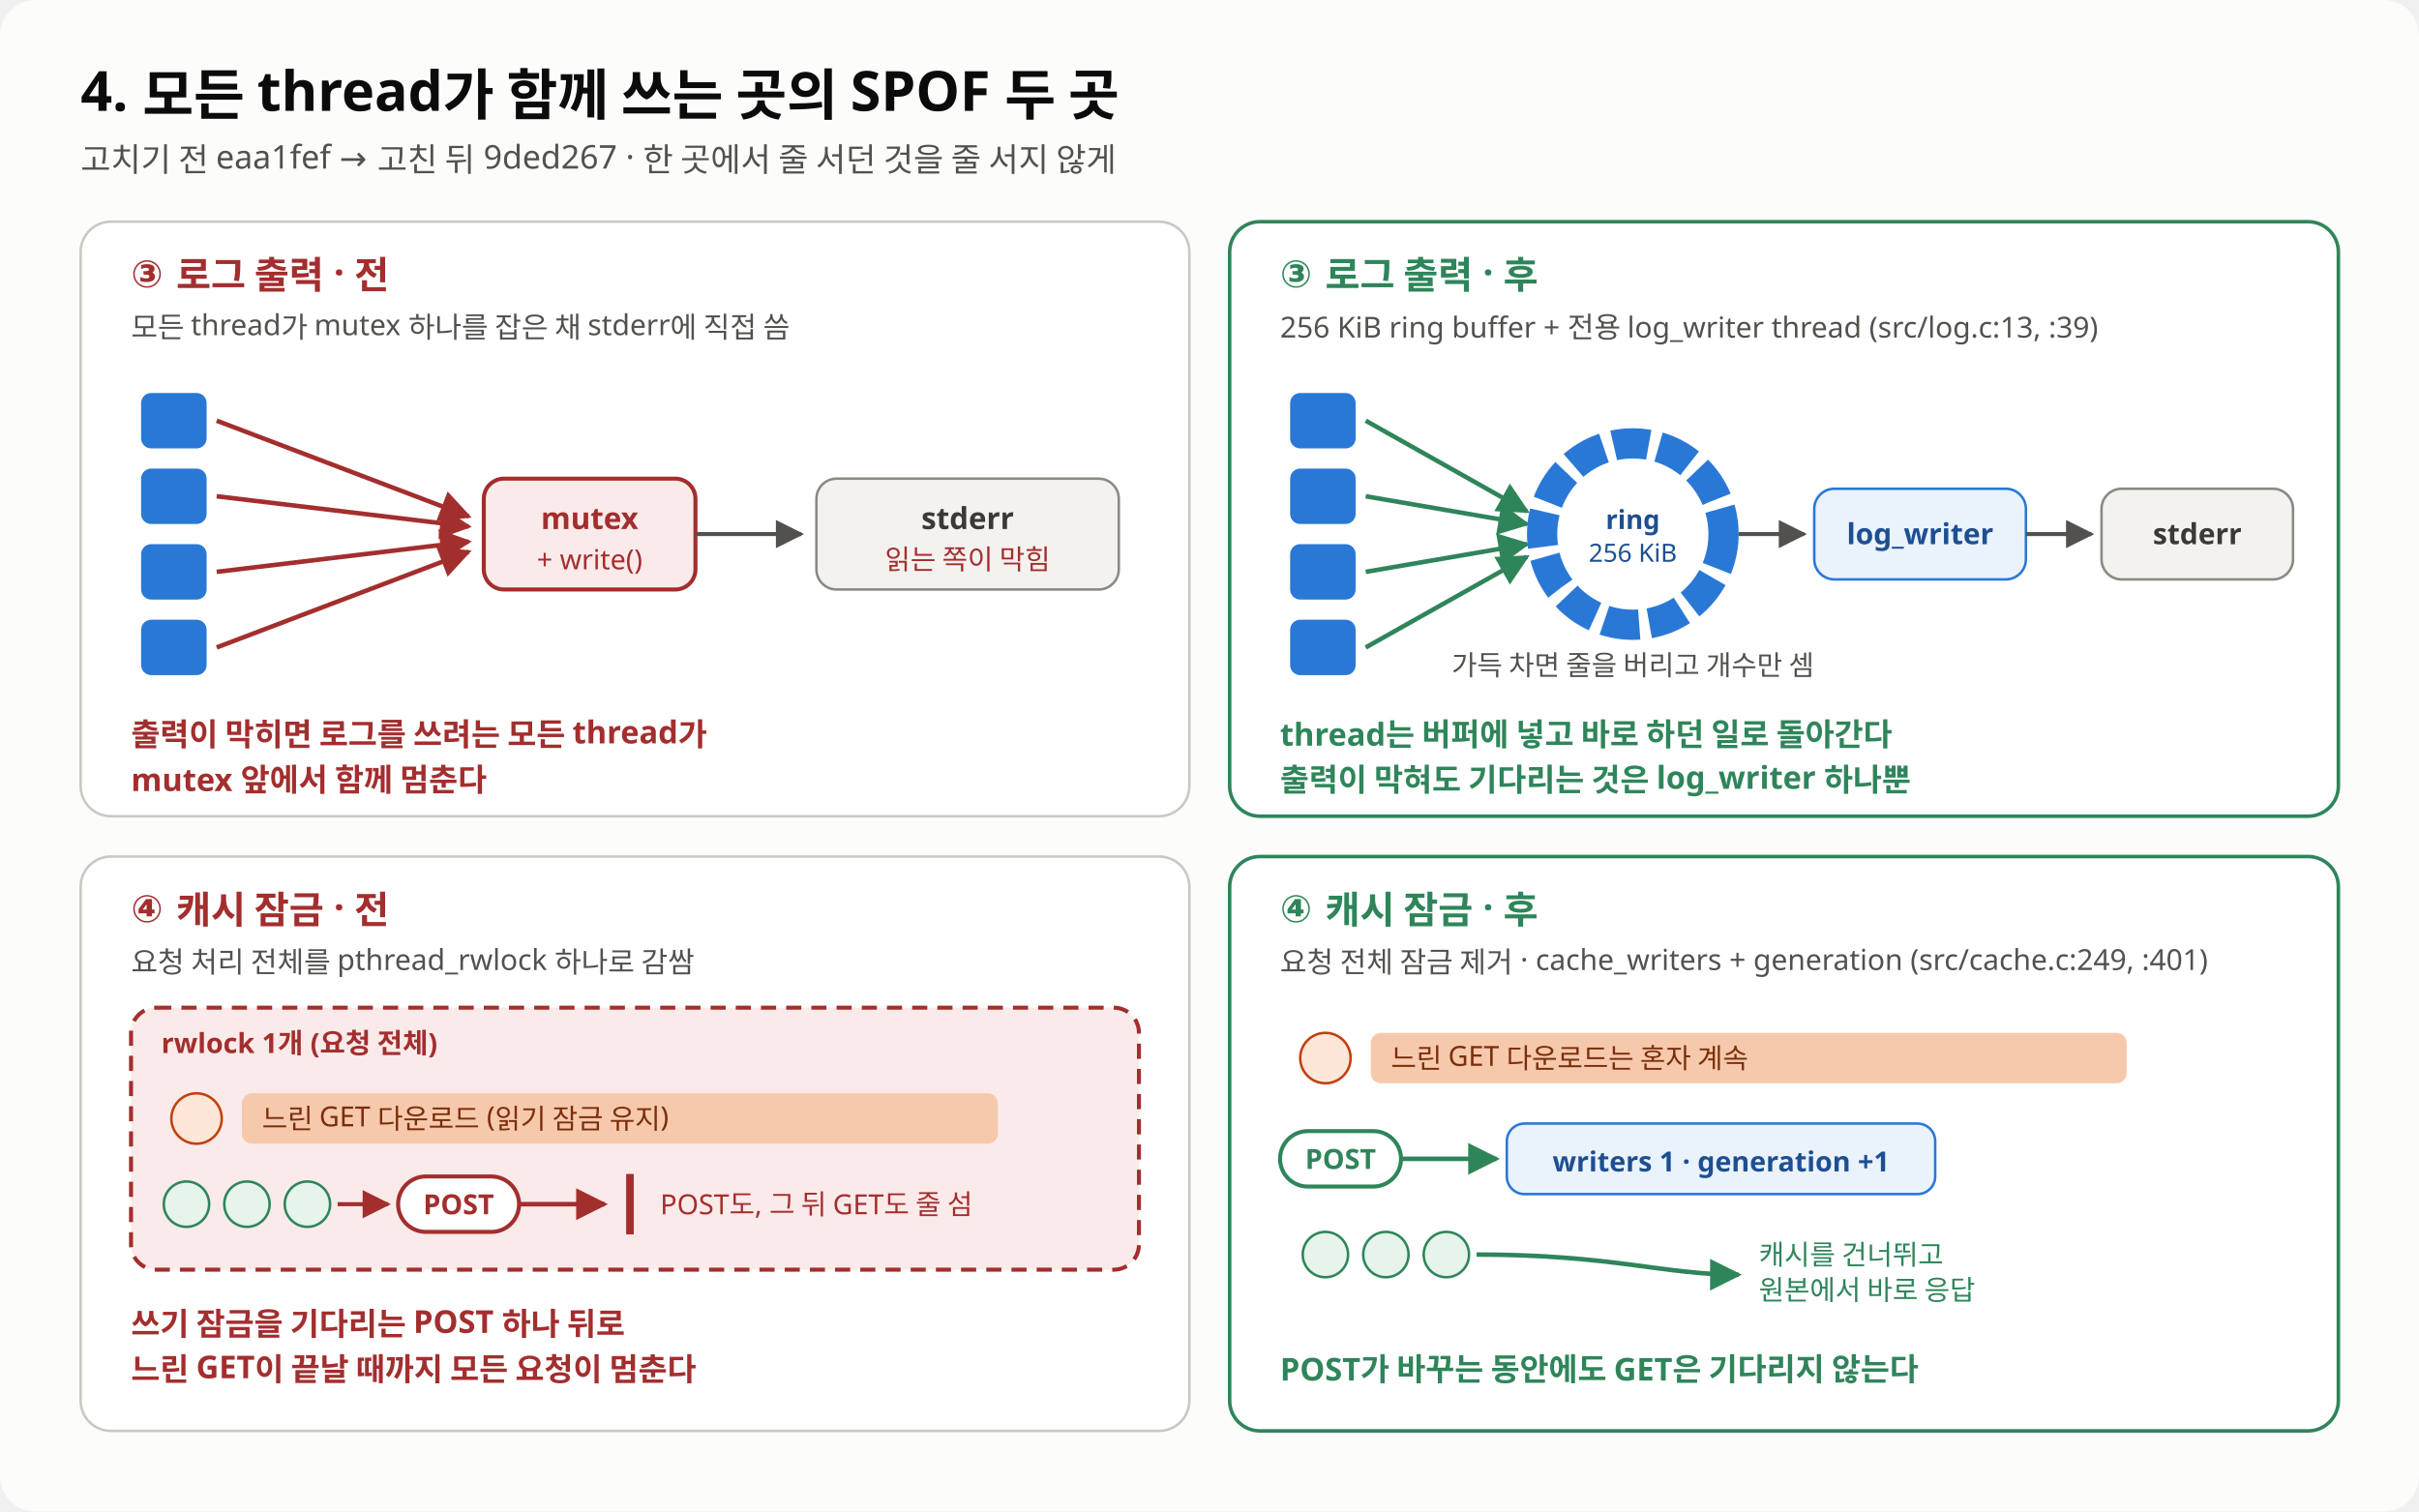
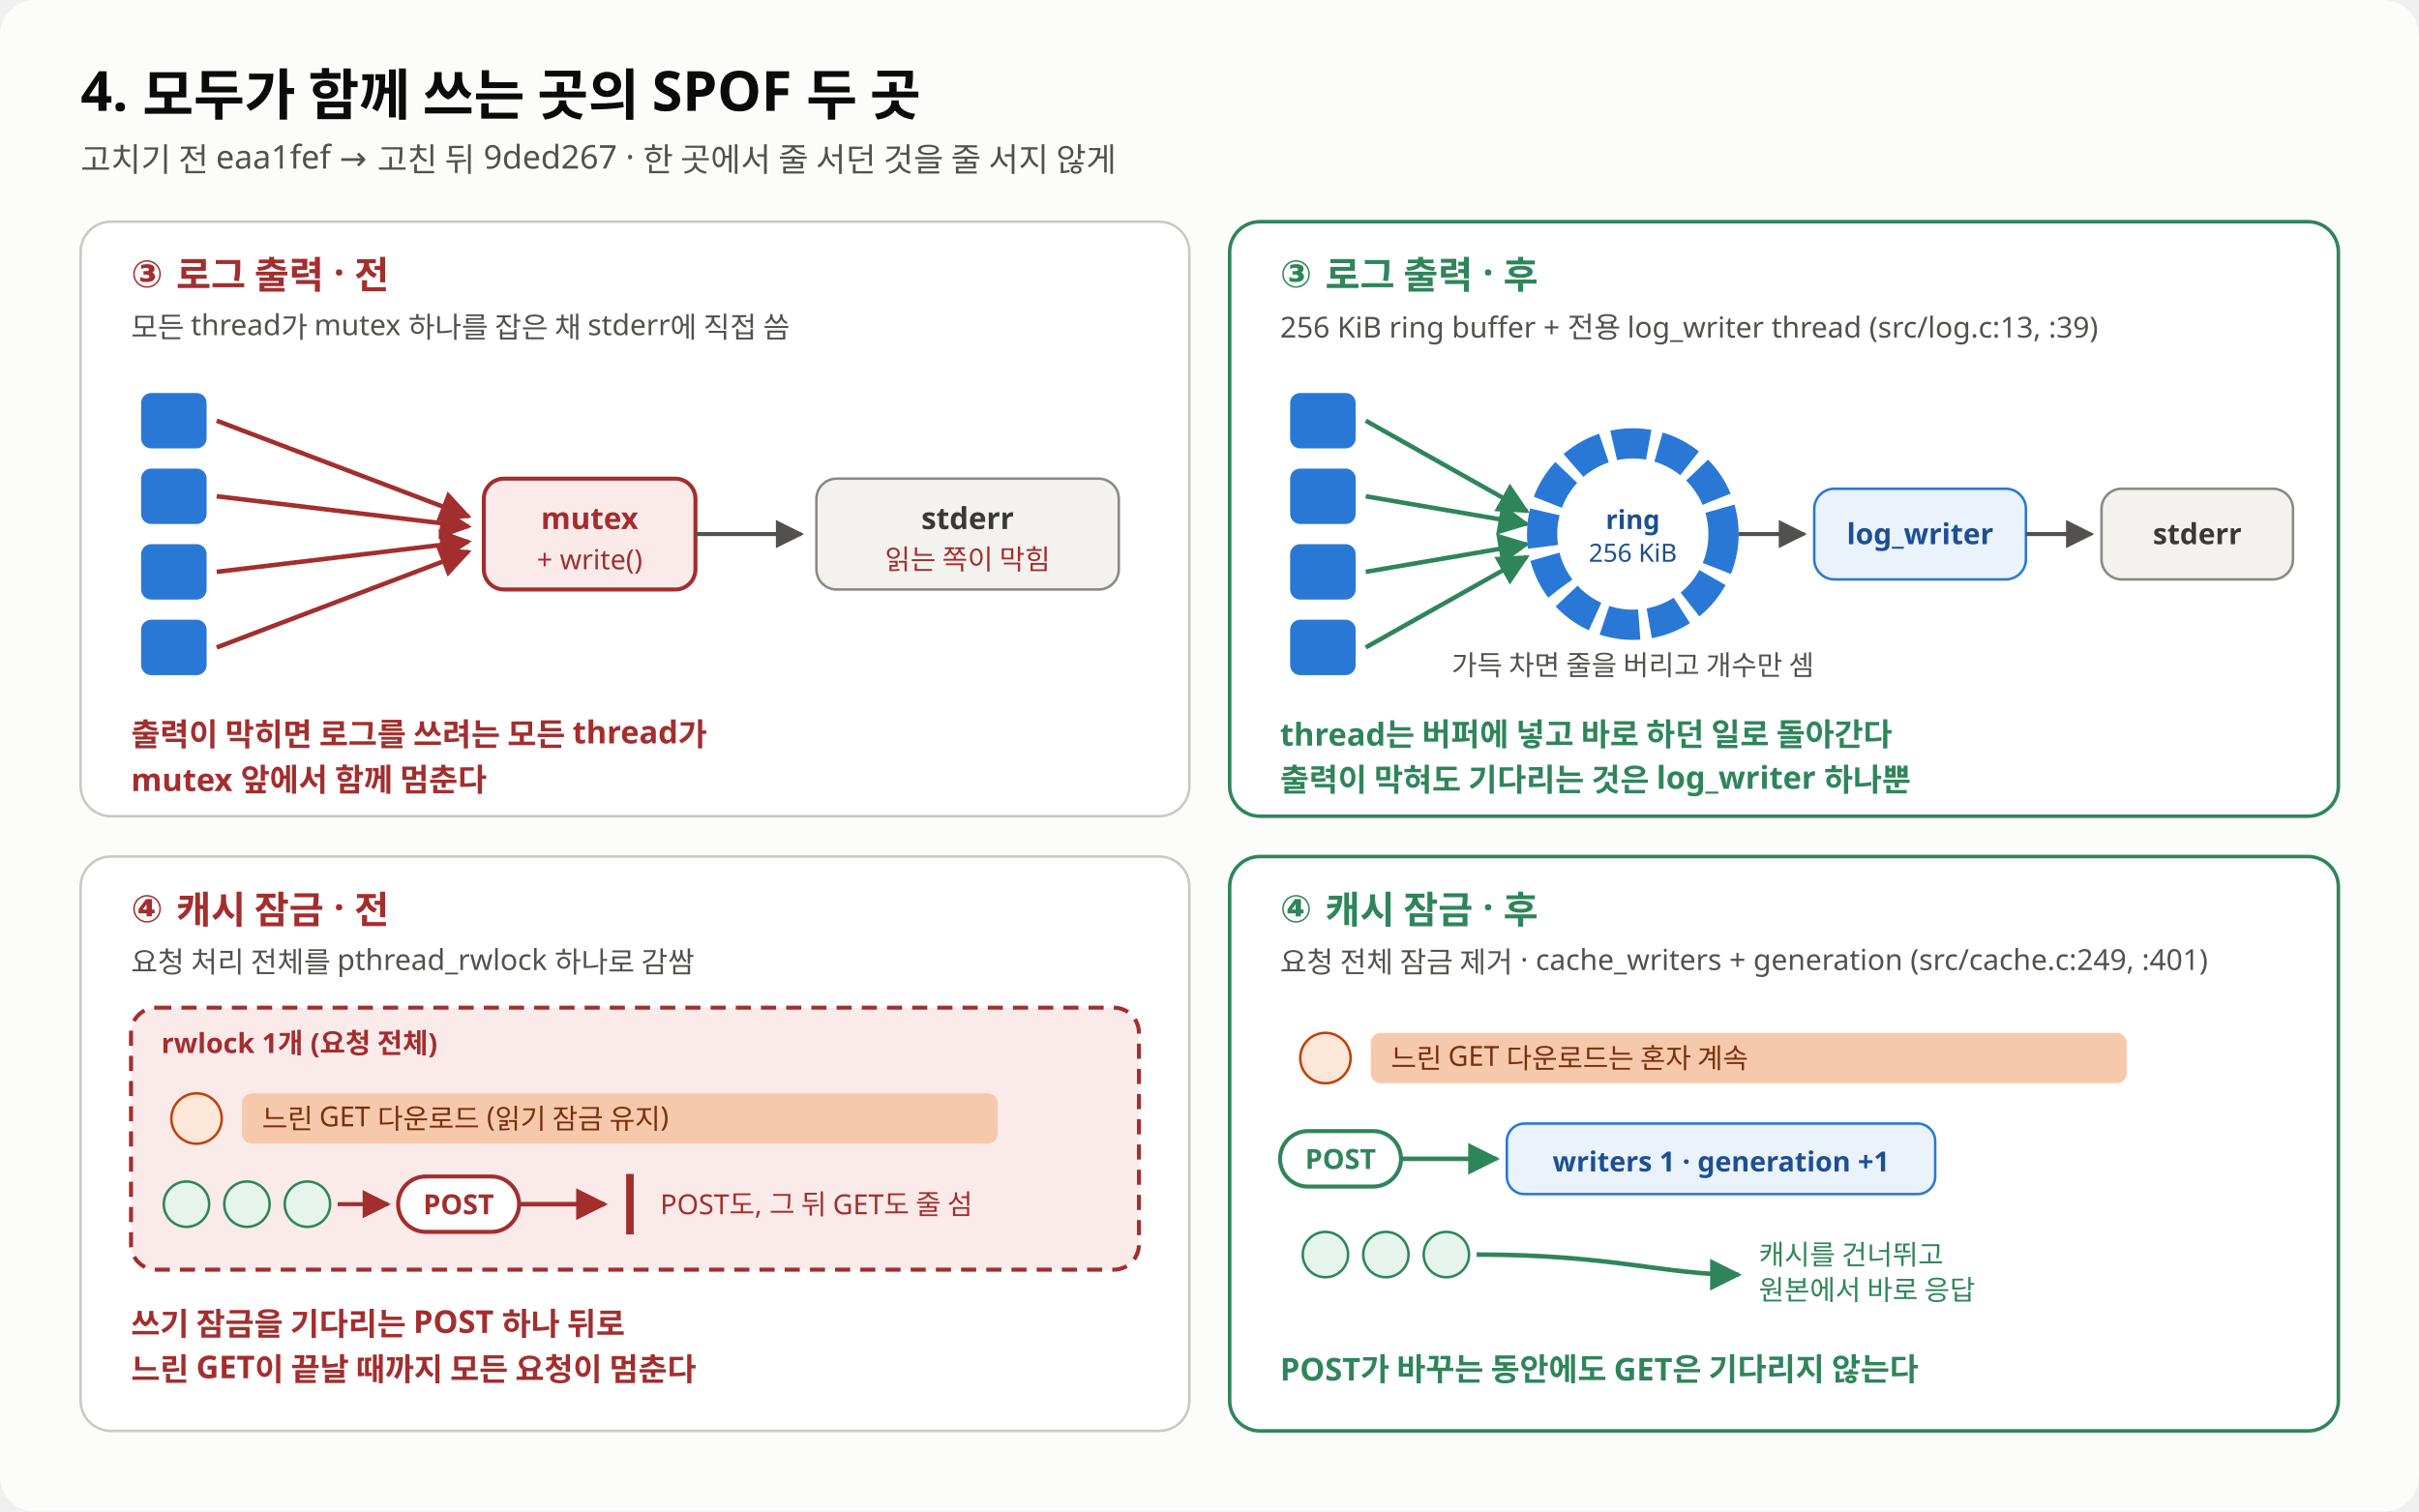
<svg xmlns="http://www.w3.org/2000/svg" viewBox="0 0 960 600" width="960" height="600" font-family="'Apple SD Gothic Neo','Noto Sans KR','Malgun Gothic',sans-serif">
  <rect width="960" height="600" rx="14" fill="#fcfcfb" />
  <defs>
    <marker id="g" viewBox="0 0 10 10" refX="9" refY="5" markerWidth="7" markerHeight="7" orient="auto">
      <path d="M0,0 L10,5 L0,10 z" fill="#2f855a" />
    </marker>
    <marker id="r" viewBox="0 0 10 10" refX="9" refY="5" markerWidth="7" markerHeight="7" orient="auto">
      <path d="M0,0 L10,5 L0,10 z" fill="#a32e2e" />
    </marker>
    <marker id="k" viewBox="0 0 10 10" refX="9" refY="5" markerWidth="7" markerHeight="7" orient="auto">
      <path d="M0,0 L10,5 L0,10 z" fill="#52514e" />
    </marker>
    <marker id="o" viewBox="0 0 10 10" refX="9" refY="5" markerWidth="7" markerHeight="7" orient="auto">
      <path d="M0,0 L10,5 L0,10 z" fill="#c2410c" />
    </marker>
  </defs>
-   <text x="32" y="44" font-size="22" font-weight="800" fill="#0b0b0b">4. 모든 thread가 함께 쓰는 곳의 SPOF 두 곳</text>
+   <text x="32" y="44" font-size="22" font-weight="800" fill="#0b0b0b">4. 모두가 함께 쓰는 곳의 SPOF 두 곳</text>
  <text x="32" y="68" font-size="13" fill="#52514e">고치기 전 eaa1fef → 고친 뒤 9ded267 · 한 곳에서 줄 서던 것을 줄 서지 않게</text>
  <rect x="32" y="88" width="440" height="236" rx="12" fill="#ffffff" stroke="#c9c8c2" />
  <text x="52" y="114" font-size="15" font-weight="800" fill="#a32e2e">③ 로그 출력 · 전</text>
  <text x="52" y="134" font-size="11.5" fill="#52514e">모든 thread가 mutex 하나를 잡은 채 stderr에 직접 씀</text>
  <g fill="#2a78d6">
    <rect x="56" y="156" width="26" height="22" rx="4" />
    <rect x="56" y="186" width="26" height="22" rx="4" />
    <rect x="56" y="216" width="26" height="22" rx="4" />
    <rect x="56" y="246" width="26" height="22" rx="4" />
  </g>
  <g stroke="#a32e2e" stroke-width="1.8">
    <line x1="86" y1="167" x2="186" y2="205" marker-end="url(#r)" />
    <line x1="86" y1="197" x2="186" y2="209" marker-end="url(#r)" />
    <line x1="86" y1="227" x2="186" y2="215" marker-end="url(#r)" />
    <line x1="86" y1="257" x2="186" y2="219" marker-end="url(#r)" />
  </g>
  <rect x="192" y="190" width="84" height="44" rx="8" fill="#fbeaea" stroke="#a32e2e" stroke-width="1.6" />
  <text x="234" y="210" text-anchor="middle" font-size="12" font-weight="700" fill="#a32e2e">mutex</text>
  <text x="234" y="226" text-anchor="middle" font-size="11" fill="#a32e2e">+ write()</text>
  <line x1="276" y1="212" x2="318" y2="212" stroke="#52514e" stroke-width="1.6" marker-end="url(#k)" />
  <rect x="324" y="190" width="120" height="44" rx="8" fill="#f3f2ef" stroke="#8a8984" />
  <text x="384" y="210" text-anchor="middle" font-size="12" font-weight="700" fill="#3a3936">stderr</text>
  <text x="384" y="226" text-anchor="middle" font-size="11" fill="#a32e2e">읽는 쪽이 막힘</text>
  <text x="52" y="296" font-size="12.5" font-weight="700" fill="#a32e2e">출력이 막히면 로그를 쓰려는 모든 thread가</text>
  <text x="52" y="314" font-size="12.5" font-weight="700" fill="#a32e2e">mutex 앞에서 함께 멈춘다</text>
  <rect x="488" y="88" width="440" height="236" rx="12" fill="#ffffff" stroke="#2f855a" stroke-width="1.4" />
  <text x="508" y="114" font-size="15" font-weight="800" fill="#2f855a">③ 로그 출력 · 후</text>
  <text x="508" y="134" font-size="11.5" fill="#52514e">256 KiB ring buffer + 전용 log_writer thread (src/log.c:13, :39)</text>
  <g fill="#2a78d6">
    <rect x="512" y="156" width="26" height="22" rx="4" />
    <rect x="512" y="186" width="26" height="22" rx="4" />
    <rect x="512" y="216" width="26" height="22" rx="4" />
    <rect x="512" y="246" width="26" height="22" rx="4" />
  </g>
  <g stroke="#2f855a" stroke-width="1.8">
    <line x1="542" y1="167" x2="606" y2="203" marker-end="url(#g)" />
    <line x1="542" y1="197" x2="606" y2="208" marker-end="url(#g)" />
    <line x1="542" y1="227" x2="606" y2="216" marker-end="url(#g)" />
    <line x1="542" y1="257" x2="606" y2="221" marker-end="url(#g)" />
  </g>
  <circle cx="648" cy="212" r="36" fill="none" stroke="#2a78d6" stroke-width="12" stroke-dasharray="14,4" />
  <text x="648" y="210" text-anchor="middle" font-size="10.5" font-weight="700" fill="#1d4f91">ring</text>
  <text x="648" y="223" text-anchor="middle" font-size="10" fill="#1d4f91">256 KiB</text>
  <line x1="690" y1="212" x2="716" y2="212" stroke="#52514e" stroke-width="1.6" marker-end="url(#k)" />
  <rect x="720" y="194" width="84" height="36" rx="8" fill="#eaf2fc" stroke="#2a78d6" />
  <text x="762" y="216" text-anchor="middle" font-size="11.5" font-weight="700" fill="#1d4f91">log_writer</text>
  <line x1="804" y1="212" x2="830" y2="212" stroke="#52514e" stroke-width="1.6" marker-end="url(#k)" />
  <rect x="834" y="194" width="76" height="36" rx="8" fill="#f3f2ef" stroke="#8a8984" />
  <text x="872" y="216" text-anchor="middle" font-size="11.5" font-weight="700" fill="#3a3936">stderr</text>
  <text x="648" y="268" text-anchor="middle" font-size="11" fill="#52514e">가득 차면 줄을 버리고 개수만 셈</text>
  <text x="508" y="296" font-size="12.5" font-weight="700" fill="#2f855a">thread는 버퍼에 넣고 바로 하던 일로 돌아간다</text>
  <text x="508" y="314" font-size="12.5" font-weight="700" fill="#2f855a">출력이 막혀도 기다리는 것은 log_writer 하나뿐</text>
  <rect x="32" y="340" width="440" height="228" rx="12" fill="#ffffff" stroke="#c9c8c2" />
  <text x="52" y="366" font-size="15" font-weight="800" fill="#a32e2e">④ 캐시 잠금 · 전</text>
  <text x="52" y="386" font-size="11.5" fill="#52514e">요청 처리 전체를 pthread_rwlock 하나로 감쌈</text>
  <rect x="52" y="400" width="400" height="104" rx="10" fill="#fbeaea" stroke="#a32e2e" stroke-width="1.6" stroke-dasharray="6,4" />
  <text x="64" y="418" font-size="11" font-weight="700" fill="#a32e2e">rwlock 1개 (요청 전체)</text>
  <circle cx="78" cy="444" r="10" fill="#fde7d9" stroke="#c2410c" />
  <rect x="96" y="434" width="300" height="20" rx="4" fill="#f6c9ad" />
  <text x="104" y="448" font-size="11" fill="#7a2e0a">느린 GET 다운로드 (읽기 잠금 유지)</text>
  <g fill="#e6f4ec" stroke="#2f855a">
    <circle cx="74" cy="478" r="9" />
    <circle cx="98" cy="478" r="9" />
    <circle cx="122" cy="478" r="9" />
  </g>
  <line x1="134" y1="478" x2="154" y2="478" stroke="#a32e2e" stroke-width="1.6" marker-end="url(#r)" />
  <rect x="158" y="467" width="48" height="22" rx="11" fill="#ffffff" stroke="#a32e2e" stroke-width="1.6" />
  <text x="182" y="482" text-anchor="middle" font-size="11" font-weight="800" fill="#a32e2e">POST</text>
  <line x1="206" y1="478" x2="240" y2="478" stroke="#a32e2e" stroke-width="1.8" marker-end="url(#r)" />
  <line x1="250" y1="466" x2="250" y2="490" stroke="#a32e2e" stroke-width="3" />
  <text x="262" y="482" font-size="11" fill="#a32e2e">POST도, 그 뒤 GET도 줄 섬</text>
  <text x="52" y="530" font-size="12.5" font-weight="700" fill="#a32e2e">쓰기 잠금을 기다리는 POST 하나 뒤로</text>
  <text x="52" y="548" font-size="12.5" font-weight="700" fill="#a32e2e">느린 GET이 끝날 때까지 모든 요청이 멈춘다</text>
  <rect x="488" y="340" width="440" height="228" rx="12" fill="#ffffff" stroke="#2f855a" stroke-width="1.4" />
  <text x="508" y="366" font-size="15" font-weight="800" fill="#2f855a">④ 캐시 잠금 · 후</text>
  <text x="508" y="386" font-size="11.5" fill="#52514e">요청 전체 잠금 제거 · cache_writers + generation (src/cache.c:249, :401)</text>
  <circle cx="526" cy="420" r="10" fill="#fde7d9" stroke="#c2410c" />
  <rect x="544" y="410" width="300" height="20" rx="4" fill="#f6c9ad" />
  <text x="552" y="424" font-size="11" fill="#7a2e0a">느린 GET 다운로드는 혼자 계속</text>
  <rect x="508" y="449" width="48" height="22" rx="11" fill="#ffffff" stroke="#2f855a" stroke-width="1.6" />
  <text x="532" y="464" text-anchor="middle" font-size="11" font-weight="800" fill="#2f855a">POST</text>
  <line x1="556" y1="460" x2="594" y2="460" stroke="#2f855a" stroke-width="1.8" marker-end="url(#g)" />
  <rect x="598" y="446" width="170" height="28" rx="7" fill="#eaf2fc" stroke="#2a78d6" />
  <text x="683" y="465" text-anchor="middle" font-size="11" font-weight="700" fill="#1d4f91">writers 1 · generation +1</text>
  <g fill="#e6f4ec" stroke="#2f855a">
    <circle cx="526" cy="498" r="9" />
    <circle cx="550" cy="498" r="9" />
    <circle cx="574" cy="498" r="9" />
  </g>
  <path d="M586 498 C640 498, 660 506, 690 506" fill="none" stroke="#2f855a" stroke-width="1.8" marker-end="url(#g)" />
  <text x="698" y="502" font-size="11" fill="#2f855a">캐시를 건너뛰고</text>
  <text x="698" y="516" font-size="11" fill="#2f855a">원본에서 바로 응답</text>
  <text x="508" y="548" font-size="12.5" font-weight="700" fill="#2f855a">POST가 바꾸는 동안에도 GET은 기다리지 않는다</text>
</svg>
